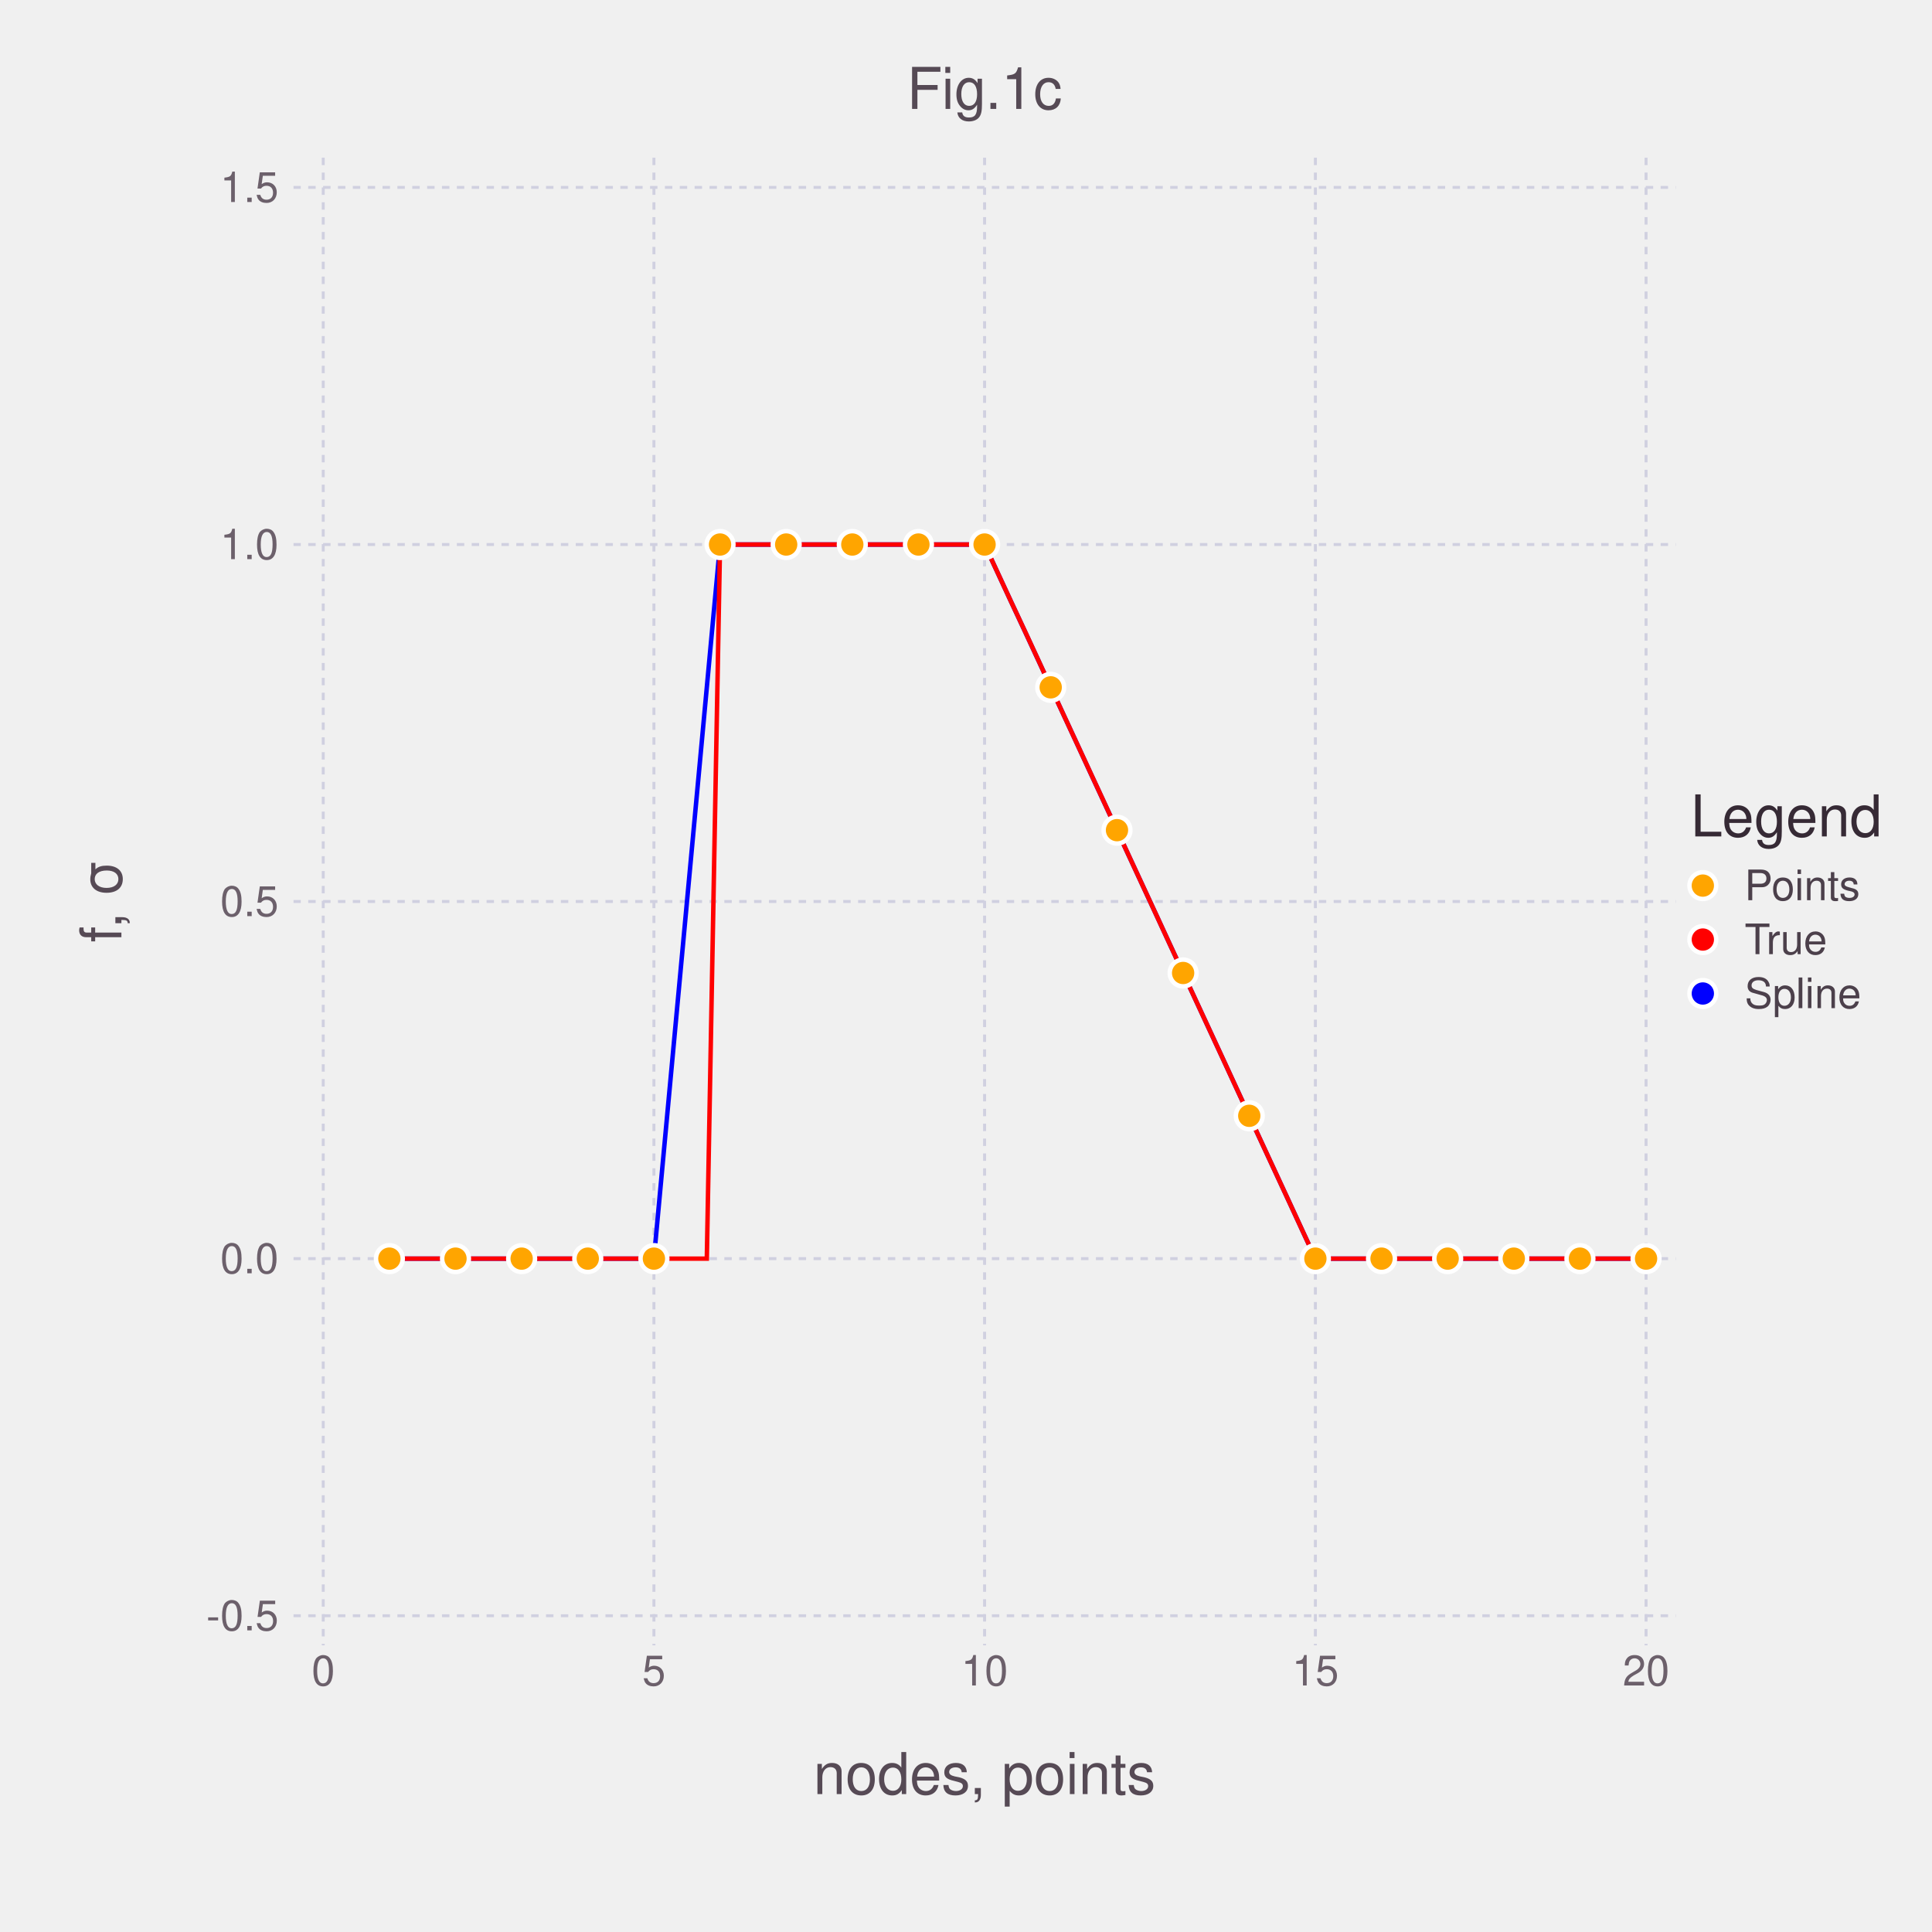
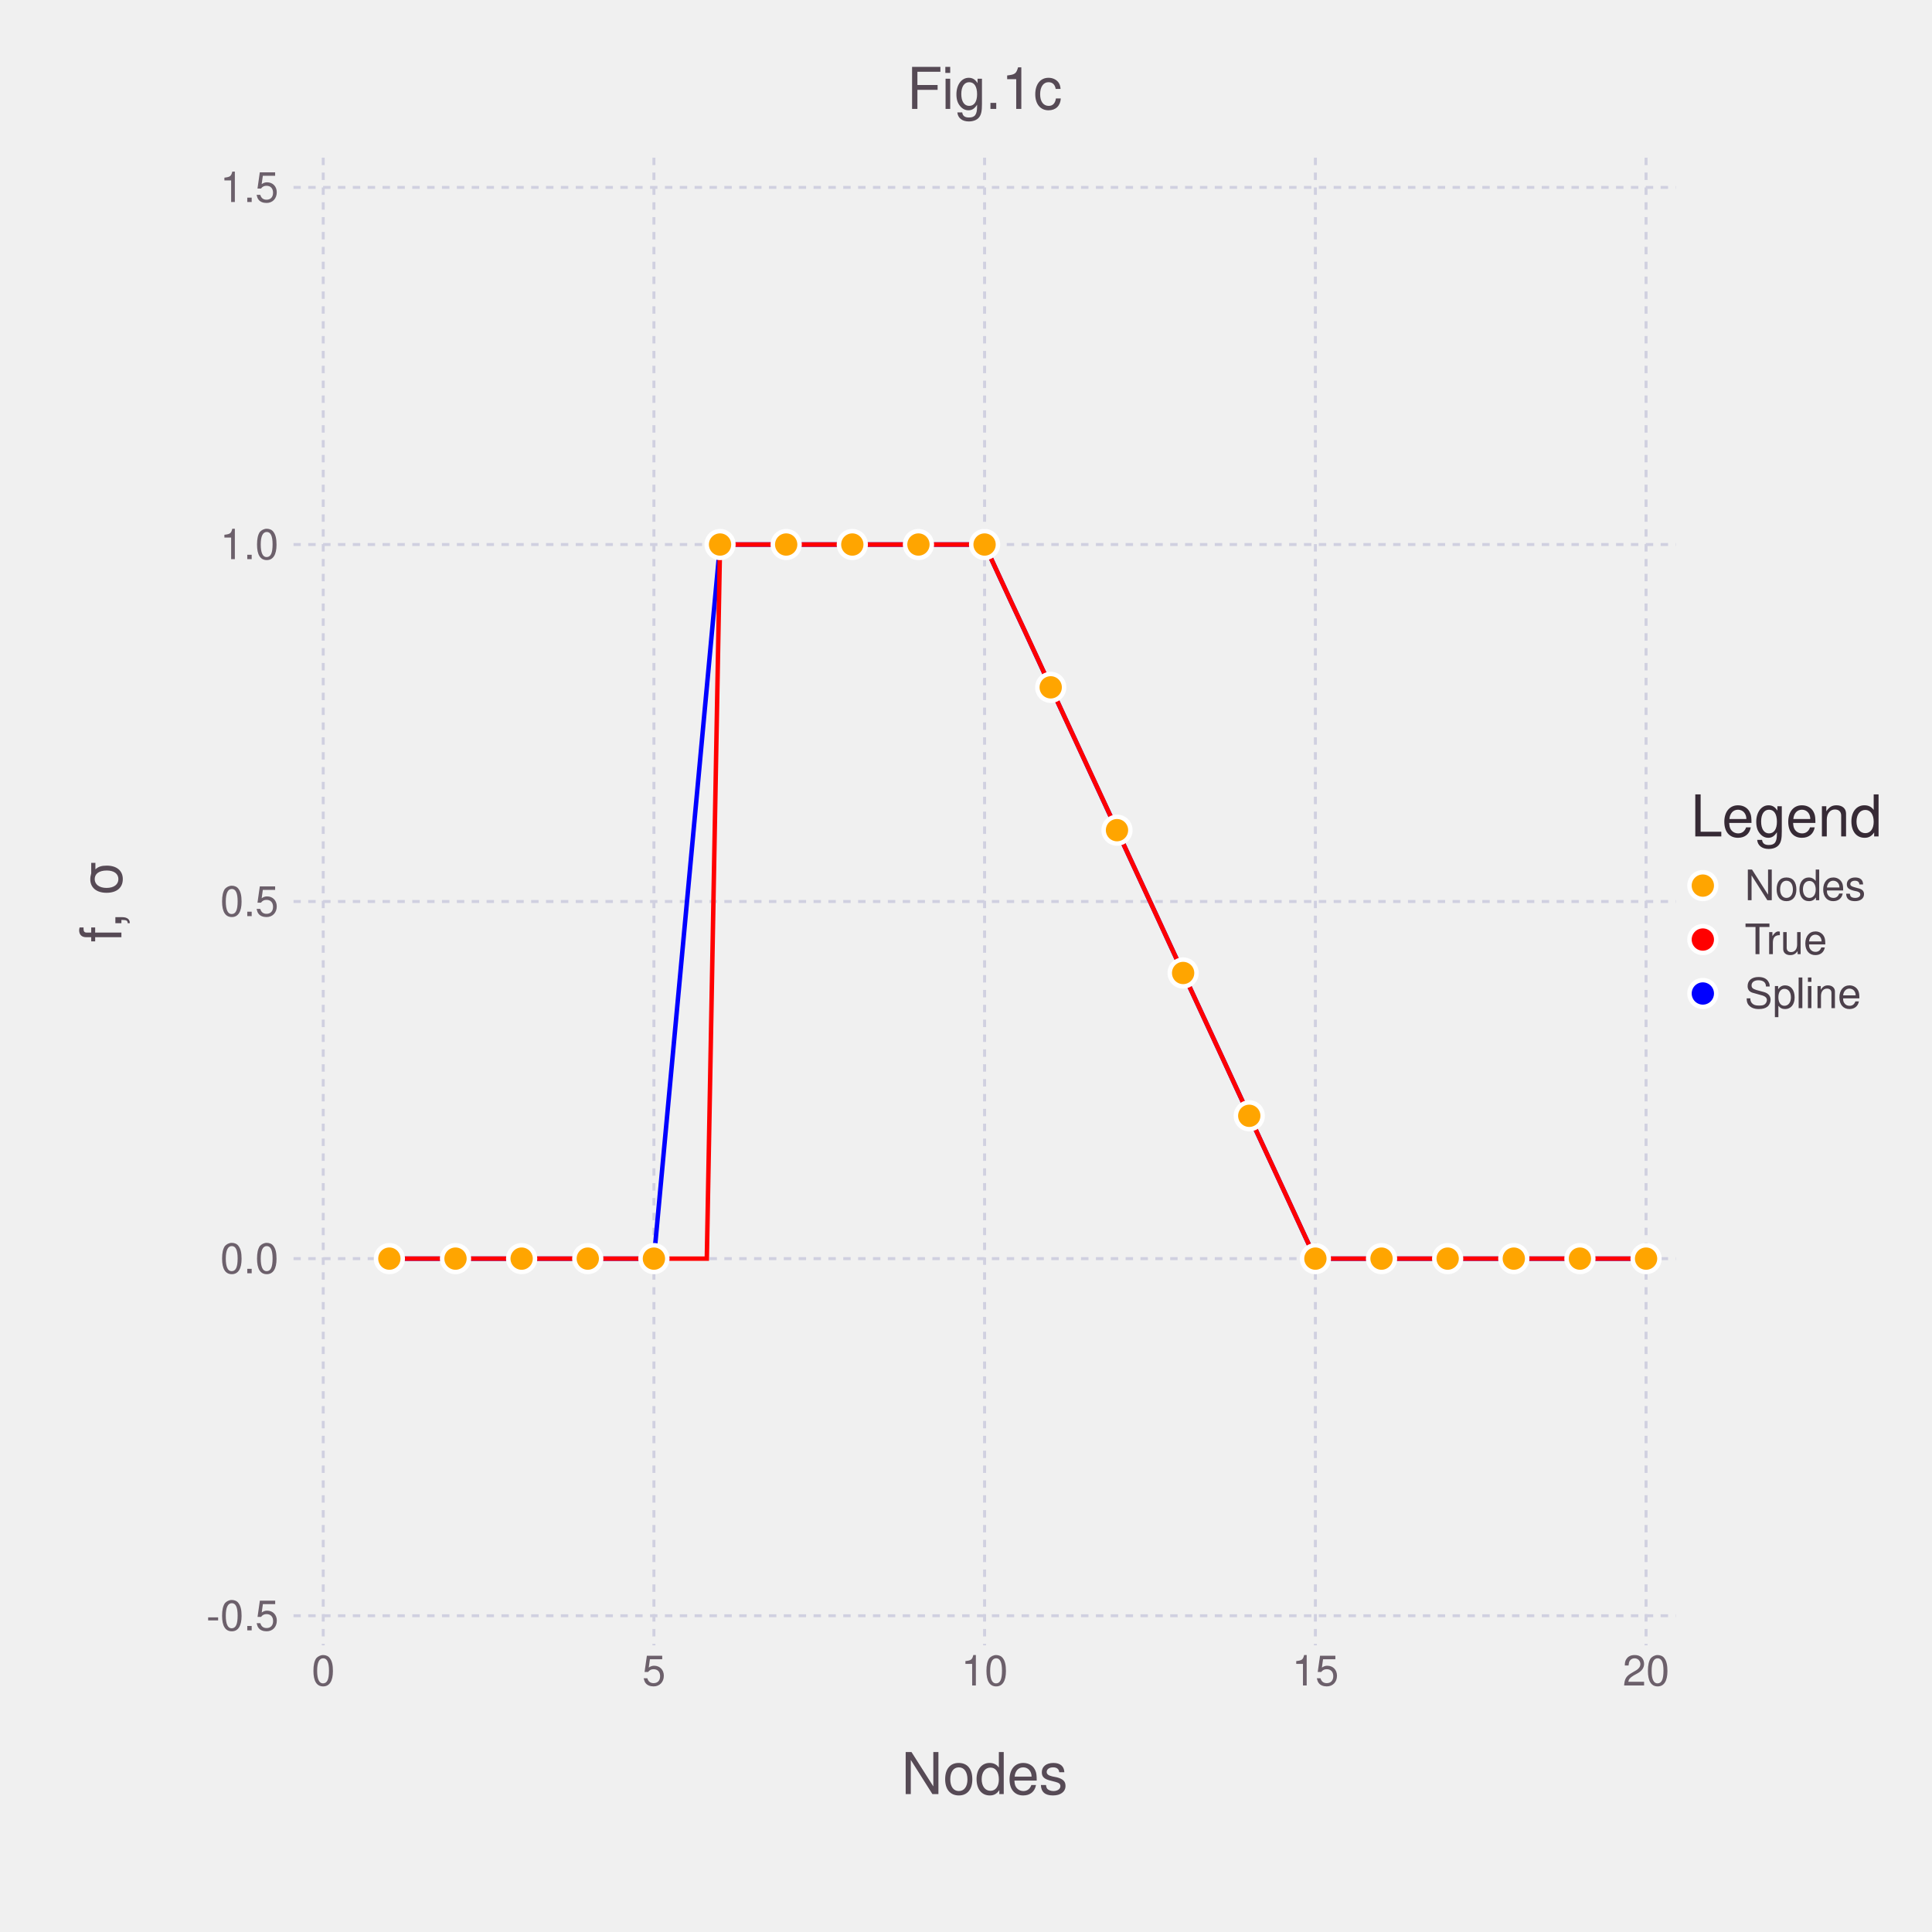
<svg xmlns="http://www.w3.org/2000/svg" version="1.2" width="130mm" height="130mm" viewBox="0 0 130 130" stroke="none" fill="#000000" stroke-width="0.3" font-size="3.88">
  <defs>
    <marker id="arrow" markerWidth="15" markerHeight="7" refX="5" refY="3.5" orient="auto" markerUnits="strokeWidth">
      <path d="M0,0 L15,3.5 L0,7 z" stroke="context-stroke" fill="context-stroke" />
    </marker>
  </defs>
-   <g class="plotroot xscalable yscalable" id="img-9078fdbd-1">
-     <g font-size="3.88" font-family="'PT Sans','Helvetica Neue','Helvetica',sans-serif" fill="#564A55" stroke="#000000" stroke-opacity="0.000" id="img-9078fdbd-2">
+   <g class="plotroot xscalable yscalable" id="img-4fcee1fe-1">
+     <g font-size="3.88" font-family="'PT Sans','Helvetica Neue','Helvetica',sans-serif" fill="#564A55" stroke="#000000" stroke-opacity="0.000" id="img-4fcee1fe-2">
      <g transform="translate(66.25,118.39)">
        <g class="primitive">
-           <text text-anchor="middle" dy="0.6em">nodes, points</text>
-         </g>
-       </g>
-     </g>
-     <g class="guide xlabels" font-size="2.82" font-family="'PT Sans Caption','Helvetica Neue','Helvetica',sans-serif" fill="#6C606B" id="img-9078fdbd-3">
+           <text text-anchor="middle" dy="0.6em">Nodes</text>
+         </g>
+       </g>
+     </g>
+     <g class="guide xlabels" font-size="2.82" font-family="'PT Sans Caption','Helvetica Neue','Helvetica',sans-serif" fill="#6C606B" id="img-4fcee1fe-3">
      <g transform="translate(21.75,111.72)">
        <g class="primitive">
          <text text-anchor="middle" dy="0.6em">0</text>
        </g>
      </g>
      <g transform="translate(44,111.72)">
        <g class="primitive">
          <text text-anchor="middle" dy="0.6em">5</text>
        </g>
      </g>
      <g transform="translate(66.25,111.72)">
        <g class="primitive">
          <text text-anchor="middle" dy="0.6em">10</text>
        </g>
      </g>
      <g transform="translate(88.51,111.72)">
        <g class="primitive">
          <text text-anchor="middle" dy="0.6em">15</text>
        </g>
      </g>
      <g transform="translate(110.76,111.72)">
        <g class="primitive">
          <text text-anchor="middle" dy="0.6em">20</text>
        </g>
      </g>
    </g>
-     <g class="guide colorkey" id="img-9078fdbd-4">
-       <g fill="#4C404B" font-size="2.82" font-family="'PT Sans','Helvetica Neue','Helvetica',sans-serif" id="img-9078fdbd-5">
-         <g transform="translate(117.39,59.59)" id="img-9078fdbd-6">
+     <g class="guide colorkey" id="img-4fcee1fe-4">
+       <g fill="#4C404B" font-size="2.82" font-family="'PT Sans','Helvetica Neue','Helvetica',sans-serif" id="img-4fcee1fe-5">
+         <g transform="translate(117.39,59.59)" id="img-4fcee1fe-6">
          <g class="primitive">
-             <text dy="0.35em">Points</text>
-           </g>
-         </g>
-         <g transform="translate(117.39,63.22)" id="img-9078fdbd-7">
+             <text dy="0.35em">Nodes</text>
+           </g>
+         </g>
+         <g transform="translate(117.39,63.22)" id="img-4fcee1fe-7">
          <g class="primitive">
            <text dy="0.35em">True</text>
          </g>
        </g>
-         <g transform="translate(117.39,66.85)" id="img-9078fdbd-8">
+         <g transform="translate(117.39,66.85)" id="img-4fcee1fe-8">
          <g class="primitive">
            <text dy="0.35em">Spline</text>
          </g>
        </g>
      </g>
-       <g stroke-width="0.3" id="img-9078fdbd-9">
-         <g stroke="#FFFFFF" fill-opacity="1" fill="#0000FF" id="img-9078fdbd-10">
-           <g transform="translate(114.58,66.85)" id="img-9078fdbd-11">
+       <g stroke-width="0.3" id="img-4fcee1fe-9">
+         <g stroke="#FFFFFF" fill-opacity="1" fill="#0000FF" id="img-4fcee1fe-10">
+           <g transform="translate(114.58,66.85)" id="img-4fcee1fe-11">
            <circle cx="0" cy="0" r="0.9" class="primitive" />
          </g>
        </g>
-         <g stroke="#FFFFFF" fill-opacity="1" fill="#FF0000" id="img-9078fdbd-12">
-           <g transform="translate(114.58,63.22)" id="img-9078fdbd-13">
+         <g stroke="#FFFFFF" fill-opacity="1" fill="#FF0000" id="img-4fcee1fe-12">
+           <g transform="translate(114.58,63.22)" id="img-4fcee1fe-13">
            <circle cx="0" cy="0" r="0.9" class="primitive" />
          </g>
        </g>
-         <g stroke="#FFFFFF" fill-opacity="1" fill="#FFA500" id="img-9078fdbd-14">
-           <g transform="translate(114.58,59.59)" id="img-9078fdbd-15">
+         <g stroke="#FFFFFF" fill-opacity="1" fill="#FFA500" id="img-4fcee1fe-14">
+           <g transform="translate(114.58,59.59)" id="img-4fcee1fe-15">
            <circle cx="0" cy="0" r="0.9" class="primitive" />
          </g>
        </g>
      </g>
-       <g fill="#362A35" font-size="3.88" font-family="'PT Sans','Helvetica Neue','Helvetica',sans-serif" stroke="#000000" stroke-opacity="0.000" id="img-9078fdbd-16">
-         <g transform="translate(113.76,56.28)" id="img-9078fdbd-17">
+       <g fill="#362A35" font-size="3.88" font-family="'PT Sans','Helvetica Neue','Helvetica',sans-serif" stroke="#000000" stroke-opacity="0.000" id="img-4fcee1fe-16">
+         <g transform="translate(113.76,56.28)" id="img-4fcee1fe-17">
          <g class="primitive">
            <text dy="-0em">Legend</text>
          </g>
        </g>
      </g>
    </g>
-     <g clip-path="url(#img-9078fdbd-18)">
-       <g id="img-9078fdbd-19">
-         <g pointer-events="visible" stroke-width="0.3" fill="#000000" fill-opacity="0.000" stroke="#000000" stroke-opacity="0.000" class="guide background" id="img-9078fdbd-20">
-           <g transform="translate(66.25,60.66)" id="img-9078fdbd-21">
+     <g clip-path="url(#img-4fcee1fe-18)">
+       <g id="img-4fcee1fe-19">
+         <g pointer-events="visible" stroke-width="0.3" fill="#000000" fill-opacity="0.000" stroke="#000000" stroke-opacity="0.000" class="guide background" id="img-4fcee1fe-20">
+           <g transform="translate(66.25,60.66)" id="img-4fcee1fe-21">
            <path d="M-46.51,-50.05 L 46.51 -50.05 46.51 50.05 -46.51 50.05 z" class="primitive" />
          </g>
        </g>
-         <g class="guide ygridlines xfixed" stroke-dasharray="0.5,0.5" stroke-width="0.2" stroke="#D0D0E0" id="img-9078fdbd-22">
-           <g transform="translate(66.25,108.72)" id="img-9078fdbd-23">
-             <path fill="none" d="M-46.51,0 L 46.51 0" class="primitive" />
-           </g>
-           <g transform="translate(66.25,84.69)" id="img-9078fdbd-24">
-             <path fill="none" d="M-46.51,0 L 46.51 0" class="primitive" />
-           </g>
-           <g transform="translate(66.25,60.66)" id="img-9078fdbd-25">
-             <path fill="none" d="M-46.51,0 L 46.51 0" class="primitive" />
-           </g>
-           <g transform="translate(66.25,36.64)" id="img-9078fdbd-26">
-             <path fill="none" d="M-46.51,0 L 46.51 0" class="primitive" />
-           </g>
-           <g transform="translate(66.25,12.61)" id="img-9078fdbd-27">
-             <path fill="none" d="M-46.51,0 L 46.51 0" class="primitive" />
-           </g>
-         </g>
-         <g class="guide xgridlines yfixed" stroke-dasharray="0.5,0.5" stroke-width="0.2" stroke="#D0D0E0" id="img-9078fdbd-28">
-           <g transform="translate(21.75,60.66)" id="img-9078fdbd-29">
-             <path fill="none" d="M0,-50.05 L 0 50.05" class="primitive" />
-           </g>
-           <g transform="translate(44,60.66)" id="img-9078fdbd-30">
-             <path fill="none" d="M0,-50.05 L 0 50.05" class="primitive" />
-           </g>
-           <g transform="translate(66.25,60.66)" id="img-9078fdbd-31">
-             <path fill="none" d="M0,-50.05 L 0 50.05" class="primitive" />
-           </g>
-           <g transform="translate(88.51,60.66)" id="img-9078fdbd-32">
-             <path fill="none" d="M0,-50.05 L 0 50.05" class="primitive" />
-           </g>
-           <g transform="translate(110.76,60.66)" id="img-9078fdbd-33">
-             <path fill="none" d="M0,-50.05 L 0 50.05" class="primitive" />
-           </g>
-         </g>
-         <g class="plotpanel" id="img-9078fdbd-34">
-           <g stroke-width="0.3" fill="#000000" fill-opacity="0.000" class="geometry" id="img-9078fdbd-35">
-             <g class="color_RGB{N0f8}(0.0,0.0,1.0)" stroke-dasharray="none" stroke="#0000FF" id="img-9078fdbd-36">
-               <g transform="translate(68.48,67.17)" id="img-9078fdbd-37">
+         <g class="guide ygridlines xfixed" stroke-dasharray="0.5,0.5" stroke-width="0.2" stroke="#D0D0E0" id="img-4fcee1fe-22">
+           <g transform="translate(66.25,108.72)" id="img-4fcee1fe-23">
+             <path fill="none" d="M-46.51,0 L 46.51 0" class="primitive" />
+           </g>
+           <g transform="translate(66.25,84.69)" id="img-4fcee1fe-24">
+             <path fill="none" d="M-46.51,0 L 46.51 0" class="primitive" />
+           </g>
+           <g transform="translate(66.25,60.66)" id="img-4fcee1fe-25">
+             <path fill="none" d="M-46.51,0 L 46.51 0" class="primitive" />
+           </g>
+           <g transform="translate(66.25,36.64)" id="img-4fcee1fe-26">
+             <path fill="none" d="M-46.51,0 L 46.51 0" class="primitive" />
+           </g>
+           <g transform="translate(66.25,12.61)" id="img-4fcee1fe-27">
+             <path fill="none" d="M-46.51,0 L 46.51 0" class="primitive" />
+           </g>
+         </g>
+         <g class="guide xgridlines yfixed" stroke-dasharray="0.5,0.5" stroke-width="0.2" stroke="#D0D0E0" id="img-4fcee1fe-28">
+           <g transform="translate(21.75,60.66)" id="img-4fcee1fe-29">
+             <path fill="none" d="M0,-50.05 L 0 50.05" class="primitive" />
+           </g>
+           <g transform="translate(44,60.66)" id="img-4fcee1fe-30">
+             <path fill="none" d="M0,-50.05 L 0 50.05" class="primitive" />
+           </g>
+           <g transform="translate(66.25,60.66)" id="img-4fcee1fe-31">
+             <path fill="none" d="M0,-50.05 L 0 50.05" class="primitive" />
+           </g>
+           <g transform="translate(88.51,60.66)" id="img-4fcee1fe-32">
+             <path fill="none" d="M0,-50.05 L 0 50.05" class="primitive" />
+           </g>
+           <g transform="translate(110.76,60.66)" id="img-4fcee1fe-33">
+             <path fill="none" d="M0,-50.05 L 0 50.05" class="primitive" />
+           </g>
+         </g>
+         <g class="plotpanel" id="img-4fcee1fe-34">
+           <g stroke-width="0.3" fill="#000000" fill-opacity="0.000" class="geometry" id="img-4fcee1fe-35">
+             <g class="color_RGB{N0f8}(0.0,0.0,1.0)" stroke-dasharray="none" stroke="#0000FF" id="img-4fcee1fe-36">
+               <g transform="translate(68.48,67.17)" id="img-4fcee1fe-37">
                <path fill="none" d="M-42.28,17.52 L -41.39 17.52 -40.5 17.52 -39.61 17.52 -38.72 17.52 -37.83 17.52 -36.94 17.52 -36.05 17.52 -35.16 17.52 -34.27 17.52 -33.38 17.52 -32.49 17.52 -31.6 17.52 -30.71 17.52 -29.82 17.52 -28.93 17.52 -28.04 17.52 -27.15 17.52 -26.26 17.52 -25.37 17.52 -24.48 17.52 -23.59 7.91 -22.7 -1.7 -21.81 -11.31 -20.92 -20.92 -20.03 -30.53 -19.14 -30.53 -18.25 -30.53 -17.36 -30.53 -16.47 -30.53 -15.58 -30.53 -14.69 -30.53 -13.8 -30.53 -12.91 -30.53 -12.02 -30.53 -11.13 -30.53 -10.24 -30.53 -9.35 -30.53 -8.46 -30.53 -7.57 -30.53 -6.68 -30.53 -5.79 -30.53 -4.9 -30.53 -4.01 -30.53 -3.12 -30.53 -2.23 -30.53 -1.34 -28.61 -0.45 -26.69 0.45 -24.76 1.34 -22.84 2.23 -20.92 3.12 -19 4.01 -17.08 4.9 -15.15 5.79 -13.23 6.68 -11.31 7.57 -9.39 8.46 -7.47 9.35 -5.55 10.24 -3.62 11.13 -1.7 12.02 0.22 12.91 2.14 13.8 4.06 14.69 5.99 15.58 7.91 16.47 9.83 17.36 11.75 18.25 13.67 19.14 15.6 20.03 17.52 20.92 17.52 21.81 17.52 22.7 17.52 23.59 17.52 24.48 17.52 25.37 17.52 26.26 17.52 27.15 17.52 28.04 17.52 28.93 17.52 29.82 17.52 30.71 17.52 31.6 17.52 32.49 17.52 33.38 17.52 34.27 17.52 35.16 17.52 36.05 17.52 36.94 17.52 37.83 17.52 38.72 17.52 39.61 17.52 40.5 17.52 41.39 17.52 42.28 17.52" class="primitive" />
              </g>
            </g>
          </g>
-           <g stroke-width="0.3" fill="#000000" fill-opacity="0.000" class="geometry" id="img-9078fdbd-38">
-             <g class="color_RGB{N0f8}(1.0,0.0,0.0)" stroke-dasharray="none" stroke="#FF0000" id="img-9078fdbd-39">
-               <g transform="translate(68.48,68.17)" id="img-9078fdbd-40">
+           <g stroke-width="0.3" fill="#000000" fill-opacity="0.000" class="geometry" id="img-4fcee1fe-38">
+             <g class="color_RGB{N0f8}(1.0,0.0,0.0)" stroke-dasharray="none" stroke="#FF0000" id="img-4fcee1fe-39">
+               <g transform="translate(68.48,68.17)" id="img-4fcee1fe-40">
                <path fill="none" d="M-42.28,16.52 L -41.39 16.52 -40.5 16.52 -39.61 16.52 -38.72 16.52 -37.83 16.52 -36.94 16.52 -36.05 16.52 -35.16 16.52 -34.27 16.52 -33.38 16.52 -32.49 16.52 -31.6 16.52 -30.71 16.52 -29.82 16.52 -28.93 16.52 -28.04 16.52 -27.15 16.52 -26.26 16.52 -25.37 16.52 -24.48 16.52 -23.59 16.52 -22.7 16.52 -21.81 16.52 -20.92 16.52 -20.03 -31.53 -19.14 -31.53 -18.25 -31.53 -17.36 -31.53 -16.47 -31.53 -15.58 -31.53 -14.69 -31.53 -13.8 -31.53 -12.91 -31.53 -12.02 -31.53 -11.13 -31.53 -10.24 -31.53 -9.35 -31.53 -8.46 -31.53 -7.57 -31.53 -6.68 -31.53 -5.79 -31.53 -4.9 -31.53 -4.01 -31.53 -3.12 -31.53 -2.23 -31.53 -1.34 -29.61 -0.45 -27.69 0.45 -25.77 1.34 -23.85 2.23 -21.92 3.12 -20 4.01 -18.08 4.9 -16.16 5.79 -14.24 6.68 -12.31 7.57 -10.39 8.46 -8.47 9.35 -6.55 10.24 -4.62 11.13 -2.7 12.02 -0.78 12.91 1.14 13.8 3.06 14.69 4.99 15.58 6.91 16.47 8.83 17.36 10.75 18.25 12.67 19.14 14.6 20.03 16.52 20.92 16.52 21.81 16.52 22.7 16.52 23.59 16.52 24.48 16.52 25.37 16.52 26.26 16.52 27.15 16.52 28.04 16.52 28.93 16.52 29.82 16.52 30.71 16.52 31.6 16.52 32.49 16.52 33.38 16.52 34.27 16.52 35.16 16.52 36.05 16.52 36.94 16.52 37.83 16.52 38.72 16.52 39.61 16.52 40.5 16.52 41.39 16.52 42.28 16.52" class="primitive" />
              </g>
            </g>
          </g>
-           <g class="geometry" id="img-9078fdbd-41">
-             <g stroke-width="0.3" id="img-9078fdbd-42">
-               <g class="color_RGBA{Float32}(1.0f0,0.64705884f0,0.0f0,1.0f0)" fill-opacity="1" stroke="#FFFFFF" fill="#FFA500" id="img-9078fdbd-43">
-                 <g class="marker" id="img-9078fdbd-44">
-                   <g transform="translate(110.76,84.69)" id="img-9078fdbd-45">
-                     <circle cx="0" cy="0" r="0.9" class="primitive" />
-                   </g>
-                 </g>
-               </g>
-               <g class="color_RGBA{Float32}(1.0f0,0.64705884f0,0.0f0,1.0f0)" fill-opacity="1" stroke="#FFFFFF" fill="#FFA500" id="img-9078fdbd-46">
-                 <g class="marker" id="img-9078fdbd-47">
-                   <g transform="translate(106.31,84.69)" id="img-9078fdbd-48">
-                     <circle cx="0" cy="0" r="0.9" class="primitive" />
-                   </g>
-                 </g>
-               </g>
-               <g class="color_RGBA{Float32}(1.0f0,0.64705884f0,0.0f0,1.0f0)" fill-opacity="1" stroke="#FFFFFF" fill="#FFA500" id="img-9078fdbd-49">
-                 <g class="marker" id="img-9078fdbd-50">
-                   <g transform="translate(101.86,84.69)" id="img-9078fdbd-51">
-                     <circle cx="0" cy="0" r="0.9" class="primitive" />
-                   </g>
-                 </g>
-               </g>
-               <g class="color_RGBA{Float32}(1.0f0,0.64705884f0,0.0f0,1.0f0)" fill-opacity="1" stroke="#FFFFFF" fill="#FFA500" id="img-9078fdbd-52">
-                 <g class="marker" id="img-9078fdbd-53">
-                   <g transform="translate(97.41,84.69)" id="img-9078fdbd-54">
-                     <circle cx="0" cy="0" r="0.9" class="primitive" />
-                   </g>
-                 </g>
-               </g>
-               <g class="color_RGBA{Float32}(1.0f0,0.64705884f0,0.0f0,1.0f0)" fill-opacity="1" stroke="#FFFFFF" fill="#FFA500" id="img-9078fdbd-55">
-                 <g class="marker" id="img-9078fdbd-56">
-                   <g transform="translate(92.96,84.69)" id="img-9078fdbd-57">
-                     <circle cx="0" cy="0" r="0.9" class="primitive" />
-                   </g>
-                 </g>
-               </g>
-               <g class="color_RGBA{Float32}(1.0f0,0.64705884f0,0.0f0,1.0f0)" fill-opacity="1" stroke="#FFFFFF" fill="#FFA500" id="img-9078fdbd-58">
-                 <g class="marker" id="img-9078fdbd-59">
-                   <g transform="translate(88.51,84.69)" id="img-9078fdbd-60">
-                     <circle cx="0" cy="0" r="0.9" class="primitive" />
-                   </g>
-                 </g>
-               </g>
-               <g class="color_RGBA{Float32}(1.0f0,0.64705884f0,0.0f0,1.0f0)" fill-opacity="1" stroke="#FFFFFF" fill="#FFA500" id="img-9078fdbd-61">
-                 <g class="marker" id="img-9078fdbd-62">
-                   <g transform="translate(84.06,75.08)" id="img-9078fdbd-63">
-                     <circle cx="0" cy="0" r="0.9" class="primitive" />
-                   </g>
-                 </g>
-               </g>
-               <g class="color_RGBA{Float32}(1.0f0,0.64705884f0,0.0f0,1.0f0)" fill-opacity="1" stroke="#FFFFFF" fill="#FFA500" id="img-9078fdbd-64">
-                 <g class="marker" id="img-9078fdbd-65">
-                   <g transform="translate(79.61,65.47)" id="img-9078fdbd-66">
-                     <circle cx="0" cy="0" r="0.9" class="primitive" />
-                   </g>
-                 </g>
-               </g>
-               <g class="color_RGBA{Float32}(1.0f0,0.64705884f0,0.0f0,1.0f0)" fill-opacity="1" stroke="#FFFFFF" fill="#FFA500" id="img-9078fdbd-67">
-                 <g class="marker" id="img-9078fdbd-68">
-                   <g transform="translate(75.16,55.86)" id="img-9078fdbd-69">
-                     <circle cx="0" cy="0" r="0.9" class="primitive" />
-                   </g>
-                 </g>
-               </g>
-               <g class="color_RGBA{Float32}(1.0f0,0.64705884f0,0.0f0,1.0f0)" fill-opacity="1" stroke="#FFFFFF" fill="#FFA500" id="img-9078fdbd-70">
-                 <g class="marker" id="img-9078fdbd-71">
-                   <g transform="translate(70.7,46.25)" id="img-9078fdbd-72">
-                     <circle cx="0" cy="0" r="0.9" class="primitive" />
-                   </g>
-                 </g>
-               </g>
-               <g class="color_RGBA{Float32}(1.0f0,0.64705884f0,0.0f0,1.0f0)" fill-opacity="1" stroke="#FFFFFF" fill="#FFA500" id="img-9078fdbd-73">
-                 <g class="marker" id="img-9078fdbd-74">
-                   <g transform="translate(66.25,36.64)" id="img-9078fdbd-75">
-                     <circle cx="0" cy="0" r="0.9" class="primitive" />
-                   </g>
-                 </g>
-               </g>
-               <g class="color_RGBA{Float32}(1.0f0,0.64705884f0,0.0f0,1.0f0)" fill-opacity="1" stroke="#FFFFFF" fill="#FFA500" id="img-9078fdbd-76">
-                 <g class="marker" id="img-9078fdbd-77">
-                   <g transform="translate(61.8,36.64)" id="img-9078fdbd-78">
-                     <circle cx="0" cy="0" r="0.9" class="primitive" />
-                   </g>
-                 </g>
-               </g>
-               <g class="color_RGBA{Float32}(1.0f0,0.64705884f0,0.0f0,1.0f0)" fill-opacity="1" stroke="#FFFFFF" fill="#FFA500" id="img-9078fdbd-79">
-                 <g class="marker" id="img-9078fdbd-80">
-                   <g transform="translate(57.35,36.64)" id="img-9078fdbd-81">
-                     <circle cx="0" cy="0" r="0.9" class="primitive" />
-                   </g>
-                 </g>
-               </g>
-               <g class="color_RGBA{Float32}(1.0f0,0.64705884f0,0.0f0,1.0f0)" fill-opacity="1" stroke="#FFFFFF" fill="#FFA500" id="img-9078fdbd-82">
-                 <g class="marker" id="img-9078fdbd-83">
-                   <g transform="translate(52.9,36.64)" id="img-9078fdbd-84">
-                     <circle cx="0" cy="0" r="0.9" class="primitive" />
-                   </g>
-                 </g>
-               </g>
-               <g class="color_RGBA{Float32}(1.0f0,0.64705884f0,0.0f0,1.0f0)" fill-opacity="1" stroke="#FFFFFF" fill="#FFA500" id="img-9078fdbd-85">
-                 <g class="marker" id="img-9078fdbd-86">
-                   <g transform="translate(48.45,36.64)" id="img-9078fdbd-87">
-                     <circle cx="0" cy="0" r="0.9" class="primitive" />
-                   </g>
-                 </g>
-               </g>
-               <g class="color_RGBA{Float32}(1.0f0,0.64705884f0,0.0f0,1.0f0)" fill-opacity="1" stroke="#FFFFFF" fill="#FFA500" id="img-9078fdbd-88">
-                 <g class="marker" id="img-9078fdbd-89">
-                   <g transform="translate(44,84.69)" id="img-9078fdbd-90">
-                     <circle cx="0" cy="0" r="0.9" class="primitive" />
-                   </g>
-                 </g>
-               </g>
-               <g class="color_RGBA{Float32}(1.0f0,0.64705884f0,0.0f0,1.0f0)" fill-opacity="1" stroke="#FFFFFF" fill="#FFA500" id="img-9078fdbd-91">
-                 <g class="marker" id="img-9078fdbd-92">
-                   <g transform="translate(39.55,84.69)" id="img-9078fdbd-93">
-                     <circle cx="0" cy="0" r="0.9" class="primitive" />
-                   </g>
-                 </g>
-               </g>
-               <g class="color_RGBA{Float32}(1.0f0,0.64705884f0,0.0f0,1.0f0)" fill-opacity="1" stroke="#FFFFFF" fill="#FFA500" id="img-9078fdbd-94">
-                 <g class="marker" id="img-9078fdbd-95">
-                   <g transform="translate(35.1,84.69)" id="img-9078fdbd-96">
-                     <circle cx="0" cy="0" r="0.9" class="primitive" />
-                   </g>
-                 </g>
-               </g>
-               <g class="color_RGBA{Float32}(1.0f0,0.64705884f0,0.0f0,1.0f0)" fill-opacity="1" stroke="#FFFFFF" fill="#FFA500" id="img-9078fdbd-97">
-                 <g class="marker" id="img-9078fdbd-98">
-                   <g transform="translate(30.65,84.69)" id="img-9078fdbd-99">
-                     <circle cx="0" cy="0" r="0.9" class="primitive" />
-                   </g>
-                 </g>
-               </g>
-               <g class="color_RGBA{Float32}(1.0f0,0.64705884f0,0.0f0,1.0f0)" fill-opacity="1" stroke="#FFFFFF" fill="#FFA500" id="img-9078fdbd-100">
-                 <g class="marker" id="img-9078fdbd-101">
-                   <g transform="translate(26.2,84.69)" id="img-9078fdbd-102">
+           <g class="geometry" id="img-4fcee1fe-41">
+             <g stroke-width="0.3" id="img-4fcee1fe-42">
+               <g class="color_RGBA{Float32}(1.0f0,0.64705884f0,0.0f0,1.0f0)" fill-opacity="1" stroke="#FFFFFF" fill="#FFA500" id="img-4fcee1fe-43">
+                 <g class="marker" id="img-4fcee1fe-44">
+                   <g transform="translate(110.76,84.69)" id="img-4fcee1fe-45">
+                     <circle cx="0" cy="0" r="0.9" class="primitive" />
+                   </g>
+                 </g>
+               </g>
+               <g class="color_RGBA{Float32}(1.0f0,0.64705884f0,0.0f0,1.0f0)" fill-opacity="1" stroke="#FFFFFF" fill="#FFA500" id="img-4fcee1fe-46">
+                 <g class="marker" id="img-4fcee1fe-47">
+                   <g transform="translate(106.31,84.69)" id="img-4fcee1fe-48">
+                     <circle cx="0" cy="0" r="0.9" class="primitive" />
+                   </g>
+                 </g>
+               </g>
+               <g class="color_RGBA{Float32}(1.0f0,0.64705884f0,0.0f0,1.0f0)" fill-opacity="1" stroke="#FFFFFF" fill="#FFA500" id="img-4fcee1fe-49">
+                 <g class="marker" id="img-4fcee1fe-50">
+                   <g transform="translate(101.86,84.69)" id="img-4fcee1fe-51">
+                     <circle cx="0" cy="0" r="0.9" class="primitive" />
+                   </g>
+                 </g>
+               </g>
+               <g class="color_RGBA{Float32}(1.0f0,0.64705884f0,0.0f0,1.0f0)" fill-opacity="1" stroke="#FFFFFF" fill="#FFA500" id="img-4fcee1fe-52">
+                 <g class="marker" id="img-4fcee1fe-53">
+                   <g transform="translate(97.41,84.69)" id="img-4fcee1fe-54">
+                     <circle cx="0" cy="0" r="0.9" class="primitive" />
+                   </g>
+                 </g>
+               </g>
+               <g class="color_RGBA{Float32}(1.0f0,0.64705884f0,0.0f0,1.0f0)" fill-opacity="1" stroke="#FFFFFF" fill="#FFA500" id="img-4fcee1fe-55">
+                 <g class="marker" id="img-4fcee1fe-56">
+                   <g transform="translate(92.96,84.69)" id="img-4fcee1fe-57">
+                     <circle cx="0" cy="0" r="0.9" class="primitive" />
+                   </g>
+                 </g>
+               </g>
+               <g class="color_RGBA{Float32}(1.0f0,0.64705884f0,0.0f0,1.0f0)" fill-opacity="1" stroke="#FFFFFF" fill="#FFA500" id="img-4fcee1fe-58">
+                 <g class="marker" id="img-4fcee1fe-59">
+                   <g transform="translate(88.51,84.69)" id="img-4fcee1fe-60">
+                     <circle cx="0" cy="0" r="0.9" class="primitive" />
+                   </g>
+                 </g>
+               </g>
+               <g class="color_RGBA{Float32}(1.0f0,0.64705884f0,0.0f0,1.0f0)" fill-opacity="1" stroke="#FFFFFF" fill="#FFA500" id="img-4fcee1fe-61">
+                 <g class="marker" id="img-4fcee1fe-62">
+                   <g transform="translate(84.06,75.08)" id="img-4fcee1fe-63">
+                     <circle cx="0" cy="0" r="0.9" class="primitive" />
+                   </g>
+                 </g>
+               </g>
+               <g class="color_RGBA{Float32}(1.0f0,0.64705884f0,0.0f0,1.0f0)" fill-opacity="1" stroke="#FFFFFF" fill="#FFA500" id="img-4fcee1fe-64">
+                 <g class="marker" id="img-4fcee1fe-65">
+                   <g transform="translate(79.61,65.47)" id="img-4fcee1fe-66">
+                     <circle cx="0" cy="0" r="0.9" class="primitive" />
+                   </g>
+                 </g>
+               </g>
+               <g class="color_RGBA{Float32}(1.0f0,0.64705884f0,0.0f0,1.0f0)" fill-opacity="1" stroke="#FFFFFF" fill="#FFA500" id="img-4fcee1fe-67">
+                 <g class="marker" id="img-4fcee1fe-68">
+                   <g transform="translate(75.16,55.86)" id="img-4fcee1fe-69">
+                     <circle cx="0" cy="0" r="0.9" class="primitive" />
+                   </g>
+                 </g>
+               </g>
+               <g class="color_RGBA{Float32}(1.0f0,0.64705884f0,0.0f0,1.0f0)" fill-opacity="1" stroke="#FFFFFF" fill="#FFA500" id="img-4fcee1fe-70">
+                 <g class="marker" id="img-4fcee1fe-71">
+                   <g transform="translate(70.7,46.25)" id="img-4fcee1fe-72">
+                     <circle cx="0" cy="0" r="0.9" class="primitive" />
+                   </g>
+                 </g>
+               </g>
+               <g class="color_RGBA{Float32}(1.0f0,0.64705884f0,0.0f0,1.0f0)" fill-opacity="1" stroke="#FFFFFF" fill="#FFA500" id="img-4fcee1fe-73">
+                 <g class="marker" id="img-4fcee1fe-74">
+                   <g transform="translate(66.25,36.64)" id="img-4fcee1fe-75">
+                     <circle cx="0" cy="0" r="0.9" class="primitive" />
+                   </g>
+                 </g>
+               </g>
+               <g class="color_RGBA{Float32}(1.0f0,0.64705884f0,0.0f0,1.0f0)" fill-opacity="1" stroke="#FFFFFF" fill="#FFA500" id="img-4fcee1fe-76">
+                 <g class="marker" id="img-4fcee1fe-77">
+                   <g transform="translate(61.8,36.64)" id="img-4fcee1fe-78">
+                     <circle cx="0" cy="0" r="0.9" class="primitive" />
+                   </g>
+                 </g>
+               </g>
+               <g class="color_RGBA{Float32}(1.0f0,0.64705884f0,0.0f0,1.0f0)" fill-opacity="1" stroke="#FFFFFF" fill="#FFA500" id="img-4fcee1fe-79">
+                 <g class="marker" id="img-4fcee1fe-80">
+                   <g transform="translate(57.35,36.64)" id="img-4fcee1fe-81">
+                     <circle cx="0" cy="0" r="0.9" class="primitive" />
+                   </g>
+                 </g>
+               </g>
+               <g class="color_RGBA{Float32}(1.0f0,0.64705884f0,0.0f0,1.0f0)" fill-opacity="1" stroke="#FFFFFF" fill="#FFA500" id="img-4fcee1fe-82">
+                 <g class="marker" id="img-4fcee1fe-83">
+                   <g transform="translate(52.9,36.64)" id="img-4fcee1fe-84">
+                     <circle cx="0" cy="0" r="0.9" class="primitive" />
+                   </g>
+                 </g>
+               </g>
+               <g class="color_RGBA{Float32}(1.0f0,0.64705884f0,0.0f0,1.0f0)" fill-opacity="1" stroke="#FFFFFF" fill="#FFA500" id="img-4fcee1fe-85">
+                 <g class="marker" id="img-4fcee1fe-86">
+                   <g transform="translate(48.45,36.64)" id="img-4fcee1fe-87">
+                     <circle cx="0" cy="0" r="0.9" class="primitive" />
+                   </g>
+                 </g>
+               </g>
+               <g class="color_RGBA{Float32}(1.0f0,0.64705884f0,0.0f0,1.0f0)" fill-opacity="1" stroke="#FFFFFF" fill="#FFA500" id="img-4fcee1fe-88">
+                 <g class="marker" id="img-4fcee1fe-89">
+                   <g transform="translate(44,84.69)" id="img-4fcee1fe-90">
+                     <circle cx="0" cy="0" r="0.9" class="primitive" />
+                   </g>
+                 </g>
+               </g>
+               <g class="color_RGBA{Float32}(1.0f0,0.64705884f0,0.0f0,1.0f0)" fill-opacity="1" stroke="#FFFFFF" fill="#FFA500" id="img-4fcee1fe-91">
+                 <g class="marker" id="img-4fcee1fe-92">
+                   <g transform="translate(39.55,84.69)" id="img-4fcee1fe-93">
+                     <circle cx="0" cy="0" r="0.9" class="primitive" />
+                   </g>
+                 </g>
+               </g>
+               <g class="color_RGBA{Float32}(1.0f0,0.64705884f0,0.0f0,1.0f0)" fill-opacity="1" stroke="#FFFFFF" fill="#FFA500" id="img-4fcee1fe-94">
+                 <g class="marker" id="img-4fcee1fe-95">
+                   <g transform="translate(35.1,84.69)" id="img-4fcee1fe-96">
+                     <circle cx="0" cy="0" r="0.9" class="primitive" />
+                   </g>
+                 </g>
+               </g>
+               <g class="color_RGBA{Float32}(1.0f0,0.64705884f0,0.0f0,1.0f0)" fill-opacity="1" stroke="#FFFFFF" fill="#FFA500" id="img-4fcee1fe-97">
+                 <g class="marker" id="img-4fcee1fe-98">
+                   <g transform="translate(30.65,84.69)" id="img-4fcee1fe-99">
+                     <circle cx="0" cy="0" r="0.9" class="primitive" />
+                   </g>
+                 </g>
+               </g>
+               <g class="color_RGBA{Float32}(1.0f0,0.64705884f0,0.0f0,1.0f0)" fill-opacity="1" stroke="#FFFFFF" fill="#FFA500" id="img-4fcee1fe-100">
+                 <g class="marker" id="img-4fcee1fe-101">
+                   <g transform="translate(26.2,84.69)" id="img-4fcee1fe-102">
                    <circle cx="0" cy="0" r="0.9" class="primitive" />
                  </g>
                </g>
              </g>
            </g>
          </g>
        </g>
      </g>
    </g>
-     <g class="guide ylabels" font-size="2.82" font-family="'PT Sans Caption','Helvetica Neue','Helvetica',sans-serif" fill="#6C606B" id="img-9078fdbd-103">
-       <g transform="translate(18.74,108.72)" id="img-9078fdbd-104">
+     <g class="guide ylabels" font-size="2.82" font-family="'PT Sans Caption','Helvetica Neue','Helvetica',sans-serif" fill="#6C606B" id="img-4fcee1fe-103">
+       <g transform="translate(18.74,108.72)" id="img-4fcee1fe-104">
        <g class="primitive">
          <text text-anchor="end" dy="0.35em">-0.5</text>
        </g>
      </g>
-       <g transform="translate(18.74,84.69)" id="img-9078fdbd-105">
+       <g transform="translate(18.74,84.69)" id="img-4fcee1fe-105">
        <g class="primitive">
          <text text-anchor="end" dy="0.35em">0.0</text>
        </g>
      </g>
-       <g transform="translate(18.74,60.66)" id="img-9078fdbd-106">
+       <g transform="translate(18.74,60.66)" id="img-4fcee1fe-106">
        <g class="primitive">
          <text text-anchor="end" dy="0.35em">0.5</text>
        </g>
      </g>
-       <g transform="translate(18.74,36.64)" id="img-9078fdbd-107">
+       <g transform="translate(18.74,36.64)" id="img-4fcee1fe-107">
        <g class="primitive">
          <text text-anchor="end" dy="0.35em">1.0</text>
        </g>
      </g>
-       <g transform="translate(18.74,12.61)" id="img-9078fdbd-108">
+       <g transform="translate(18.74,12.61)" id="img-4fcee1fe-108">
        <g class="primitive">
          <text text-anchor="end" dy="0.35em">1.5</text>
        </g>
      </g>
    </g>
-     <g font-size="3.88" font-family="'PT Sans','Helvetica Neue','Helvetica',sans-serif" fill="#564A55" stroke="#000000" stroke-opacity="0.000" id="img-9078fdbd-109">
-       <g transform="translate(8.81,58.66)" id="img-9078fdbd-110">
+     <g font-size="3.88" font-family="'PT Sans','Helvetica Neue','Helvetica',sans-serif" fill="#564A55" stroke="#000000" stroke-opacity="0.000" id="img-4fcee1fe-109">
+       <g transform="translate(8.81,58.66)" id="img-4fcee1fe-110">
        <g class="primitive">
          <text text-anchor="middle" dy="0.35em" transform="rotate(-90,0, 2)">f, σ</text>
        </g>
      </g>
    </g>
-     <g font-size="3.88" font-family="'PT Sans','Helvetica Neue','Helvetica',sans-serif" fill="#564A55" stroke="#000000" stroke-opacity="0.000" id="img-9078fdbd-111">
-       <g transform="translate(66.25,5)" id="img-9078fdbd-112">
+     <g font-size="3.88" font-family="'PT Sans','Helvetica Neue','Helvetica',sans-serif" fill="#564A55" stroke="#000000" stroke-opacity="0.000" id="img-4fcee1fe-111">
+       <g transform="translate(66.25,5)" id="img-4fcee1fe-112">
        <g class="primitive">
          <text text-anchor="middle" dy="0.6em">Fig.1c</text>
        </g>
      </g>
    </g>
  </g>
  <defs>
-     <clipPath id="img-9078fdbd-18">
+     <clipPath id="img-4fcee1fe-18">
      <path d="M19.75,10.61 L 112.76 10.61 112.76 110.72 19.75 110.72" />
    </clipPath>
  </defs>
</svg>
